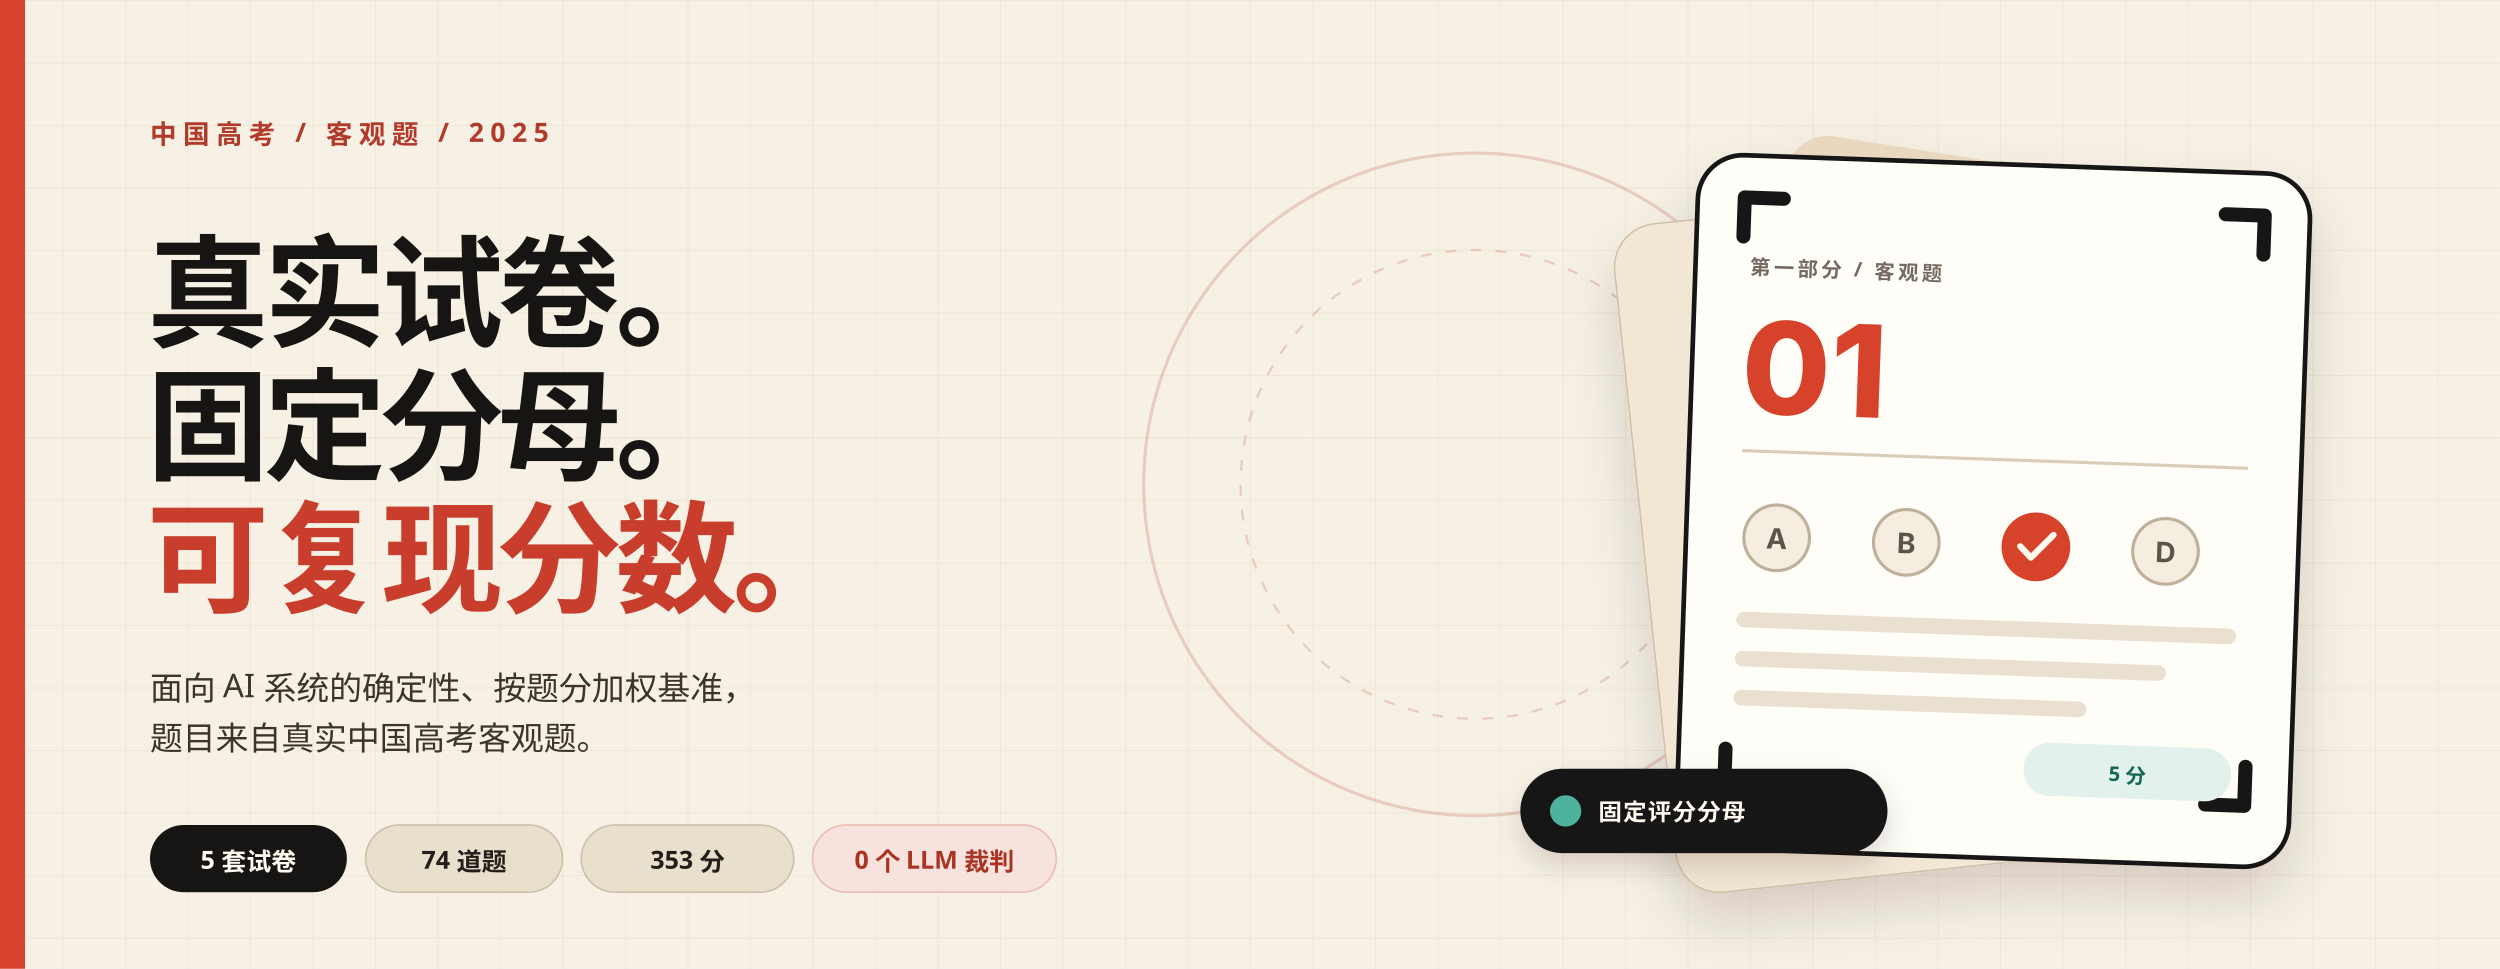
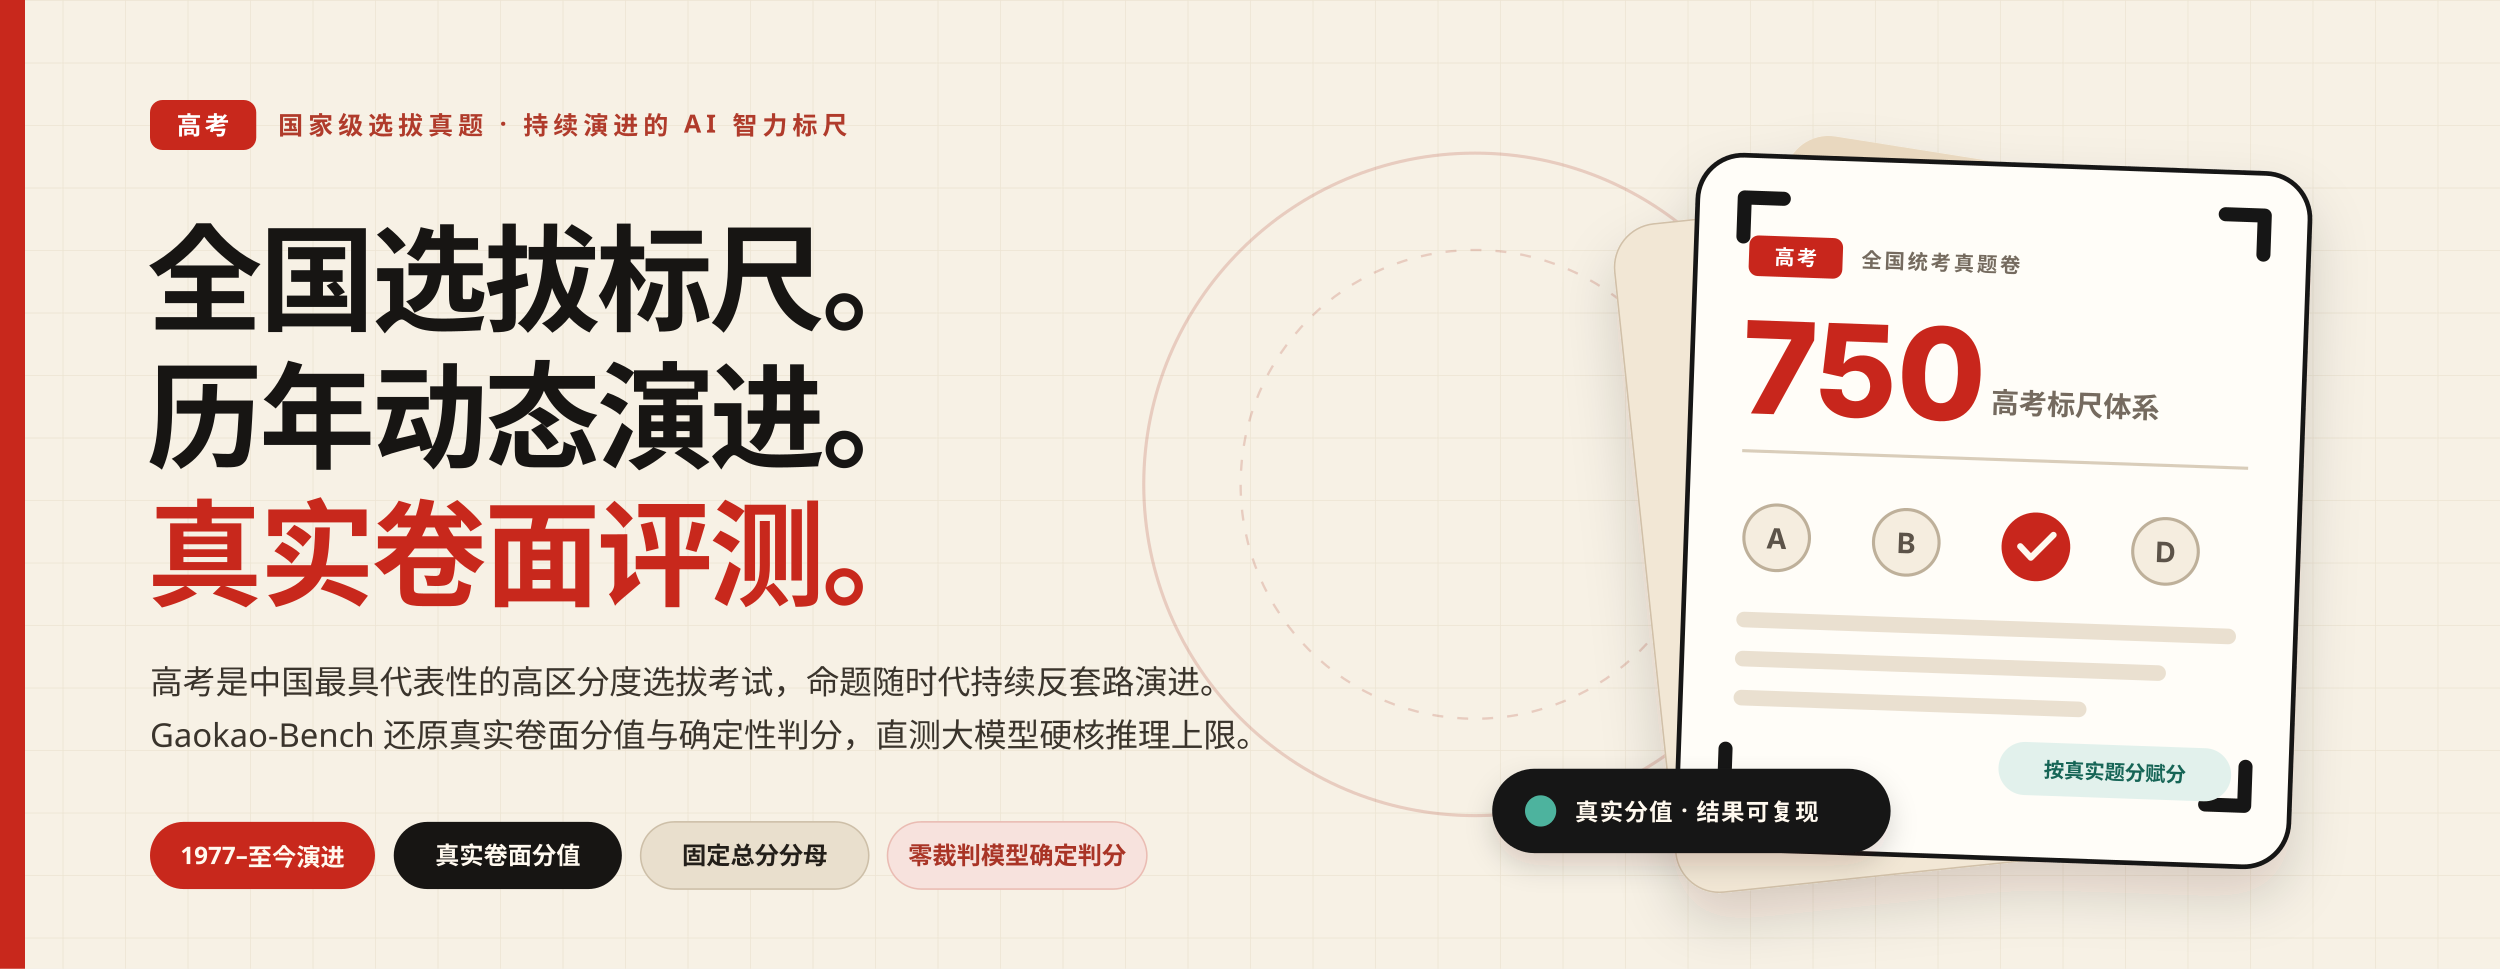
<svg xmlns="http://www.w3.org/2000/svg" width="1600" height="620" viewBox="0 0 1600 620" role="img" aria-labelledby="title desc">
  <defs>
    <pattern id="grid" width="40" height="40" patternUnits="userSpaceOnUse">
      <path d="M40 0H0V40" fill="none" stroke="#E7DCC8" stroke-width="1" />
    </pattern>
    <filter id="cardShadow" x="-20%" y="-20%" width="150%" height="160%">
      <feDropShadow dx="0" dy="18" stdDeviation="18" flood-color="#2A1D10" flood-opacity="0.16" />
    </filter>
    <filter id="badgeShadow" x="-30%" y="-30%" width="170%" height="180%">
      <feDropShadow dx="0" dy="8" stdDeviation="9" flood-color="#2A1D10" flood-opacity="0.16" />
    </filter>
  </defs>
  <rect width="1600" height="620" fill="#F7F1E5" />
  <rect width="1600" height="620" fill="url(#grid)" opacity="0.62" />
-   <rect x="0" y="0" width="16" height="620" fill="#D6422B" />
-   <text x="96" y="92" fill="#B03B2B" font-family="'PingFang SC', 'Noto Sans SC', 'Microsoft YaHei', sans-serif" font-size="17" font-weight="750" letter-spacing="4.1">中国高考 / 客观题 / 2025</text>
-   <text x="94" y="216" fill="#171513" font-family="'PingFang SC', 'Noto Sans SC', 'Microsoft YaHei', sans-serif" font-size="78" font-weight="820" letter-spacing="-3">真实试卷。</text>
-   <text x="94" y="301" fill="#171513" font-family="'PingFang SC', 'Noto Sans SC', 'Microsoft YaHei', sans-serif" font-size="78" font-weight="820" letter-spacing="-3">固定分母。</text>
-   <text x="94" y="386" fill="#C83D2B" font-family="'PingFang SC', 'Noto Sans SC', 'Microsoft YaHei', sans-serif" font-size="78" font-weight="820" letter-spacing="-3">可复现分数。</text>
-   <text x="96" y="448" fill="#3A342C" font-family="'PingFang SC', 'Noto Sans SC', 'Microsoft YaHei', sans-serif" font-size="21" font-weight="500">面向 AI 系统的确定性、按题分加权基准，</text>
-   <text x="96" y="480" fill="#3A342C" font-family="'PingFang SC', 'Noto Sans SC', 'Microsoft YaHei', sans-serif" font-size="21" font-weight="500">题目来自真实中国高考客观题。</text>
-   <g font-family="'PingFang SC', 'Noto Sans SC', 'Microsoft YaHei', sans-serif" font-size="16" font-weight="700">
-     <rect x="96" y="528" width="126" height="43" rx="21.5" fill="#171513" />
-     <text x="159" y="556" fill="#FFF9EF" text-anchor="middle">5 套试卷</text>
-     <rect x="234" y="528" width="126" height="43" rx="21.5" fill="#E9DFCD" stroke="#CDBFA8" />
-     <text x="297" y="556" fill="#231F1A" text-anchor="middle">74 道题</text>
-     <rect x="372" y="528" width="136" height="43" rx="21.5" fill="#E9DFCD" stroke="#CDBFA8" />
-     <text x="440" y="556" fill="#231F1A" text-anchor="middle">353 分</text>
-     <rect x="520" y="528" width="156" height="43" rx="21.5" fill="#F7E2DD" stroke="#EABCB3" />
-     <text x="598" y="556" fill="#A93426" text-anchor="middle">0 个 LLM 裁判</text>
+   <rect x="0" y="0" width="16" height="620" fill="#C8281C" />
+   <g>
+     <rect x="96" y="64" width="68" height="32" rx="8" fill="#C8281C" />
+     <text x="130" y="86" fill="#FFFFFF" font-family="'PingFang SC', 'Noto Sans SC', 'Microsoft YaHei', sans-serif" font-size="16" font-weight="800" text-anchor="middle" letter-spacing="2">高考</text>
+     <text x="178" y="86" fill="#B03B2B" font-family="'PingFang SC', 'Noto Sans SC', 'Microsoft YaHei', sans-serif" font-size="16" font-weight="750" letter-spacing="3.2">国家级选拔真题 · 持续演进的 AI 智力标尺</text>
+   </g>
+   <text x="94" y="206" fill="#171513" font-family="'PingFang SC', 'Noto Sans SC', 'Microsoft YaHei', sans-serif" font-size="74" font-weight="850" letter-spacing="-2">全国选拔标尺。</text>
+   <text x="94" y="294" fill="#171513" font-family="'PingFang SC', 'Noto Sans SC', 'Microsoft YaHei', sans-serif" font-size="74" font-weight="850" letter-spacing="-2">历年动态演进。</text>
+   <text x="94" y="382" fill="#C8281C" font-family="'PingFang SC', 'Noto Sans SC', 'Microsoft YaHei', sans-serif" font-size="74" font-weight="850" letter-spacing="-2">真实卷面评测。</text>
+   <text x="96" y="444" fill="#3A342C" font-family="'PingFang SC', 'Noto Sans SC', 'Microsoft YaHei', sans-serif" font-size="21" font-weight="500">高考是中国最具代表性的高区分度选拔考试，命题随时代持续反套路演进。</text>
+   <text x="96" y="478" fill="#3A342C" font-family="'PingFang SC', 'Noto Sans SC', 'Microsoft YaHei', sans-serif" font-size="21" font-weight="500">Gaokao-Bench 还原真实卷面分值与确定性判分，直测大模型硬核推理上限。</text>
+   <g font-family="'PingFang SC', 'Noto Sans SC', 'Microsoft YaHei', sans-serif" font-size="15.5" font-weight="700">
+     <rect x="96" y="526" width="144" height="43" rx="21.5" fill="#C8281C" />
+     <text x="168" y="553" fill="#FFF9EF" text-anchor="middle">1977–至今演进</text>
+     <rect x="252" y="526" width="146" height="43" rx="21.5" fill="#171513" />
+     <text x="325" y="553" fill="#FFF9EF" text-anchor="middle">真实卷面分值</text>
+     <rect x="410" y="526" width="146" height="43" rx="21.5" fill="#E9DFCD" stroke="#CDBFA8" />
+     <text x="483" y="553" fill="#231F1A" text-anchor="middle">固定总分分母</text>
+     <rect x="568" y="526" width="166" height="43" rx="21.5" fill="#F7E2DD" stroke="#EABCB3" />
+     <text x="651" y="553" fill="#A93426" text-anchor="middle">零裁判模型确定判分</text>
  </g>
  <g opacity="0.20">
    <circle cx="944" cy="310" r="212" fill="none" stroke="#A93628" stroke-width="2" />
    <circle cx="944" cy="310" r="150" fill="none" stroke="#A93628" stroke-width="1.5" stroke-dasharray="7 9" />
  </g>
  <g filter="url(#cardShadow)">
    <rect x="1112" y="107" width="340" height="420" rx="28" fill="#E9D8BF" transform="rotate(9 1282 317)" />
    <rect x="1052" y="126" width="365" height="430" rx="28" fill="#F2E7D5" stroke="#D1C0A8" transform="rotate(-6 1234 341)" />
    <g transform="rotate(2 1275 320)">
      <rect x="1080" y="105" width="392" height="444" rx="29" fill="#FFFDF8" stroke="#171513" stroke-width="3" />
      <path d="M1110 157V132H1135" fill="none" stroke="#171513" stroke-width="9" stroke-linecap="round" stroke-linejoin="round" />
      <path d="M1418 132H1443V157" fill="none" stroke="#171513" stroke-width="9" stroke-linecap="round" stroke-linejoin="round" />
      <path d="M1110 485V510H1135" fill="none" stroke="#171513" stroke-width="9" stroke-linecap="round" stroke-linejoin="round" />
      <path d="M1443 485V510H1418" fill="none" stroke="#171513" stroke-width="9" stroke-linecap="round" stroke-linejoin="round" />
-       <text x="1115" y="181" fill="#746B5E" font-family="'PingFang SC', 'Noto Sans SC', 'Microsoft YaHei', sans-serif" font-size="13" font-weight="750" letter-spacing="2.2">第一部分 / 客观题</text>
-       <text x="1112" y="270" fill="#D6422B" font-family="Inter, 'SF Pro Display', 'Segoe UI', sans-serif" font-size="82" font-weight="800">01</text>
+       <rect x="1114" y="156" width="60" height="26" rx="6" fill="#C8281C" />
+       <text x="1144" y="174" fill="#FFFFFF" font-family="'PingFang SC', 'Noto Sans SC', 'Microsoft YaHei', sans-serif" font-size="13" font-weight="800" text-anchor="middle" letter-spacing="1.5">高考</text>
+       <text x="1186" y="174" fill="#746B5E" font-family="'PingFang SC', 'Noto Sans SC', 'Microsoft YaHei', sans-serif" font-size="13" font-weight="750" letter-spacing="1.8">全国统考真题卷</text>
+       <text x="1112" y="270" fill="#C8281C" font-family="Inter, 'SF Pro Display', 'Segoe UI', sans-serif" font-size="82" font-weight="800">750</text>
+       <text x="1272" y="264" fill="#746B5E" font-family="'PingFang SC', 'Noto Sans SC', 'Microsoft YaHei', sans-serif" font-size="18" font-weight="700">高考标尺体系</text>
      <line x1="1114" y1="294" x2="1438" y2="294" stroke="#D9CDBA" stroke-width="2" />
      <g font-family="Inter, 'SF Pro Text', 'Segoe UI', sans-serif" font-size="18" font-weight="750">
        <circle cx="1138" cy="349" r="21" fill="#F5EDDF" stroke="#BEB09A" stroke-width="2" />
        <text x="1138" y="356" fill="#5B5348" text-anchor="middle">A</text>
        <circle cx="1221" cy="349" r="21" fill="#F5EDDF" stroke="#BEB09A" stroke-width="2" />
        <text x="1221" y="356" fill="#5B5348" text-anchor="middle">B</text>
-         <circle cx="1304" cy="349" r="22" fill="#D6422B" />
+         <circle cx="1304" cy="349" r="22" fill="#C8281C" />
        <path d="M1294 349L1301 356L1315 341" fill="none" stroke="#FFF9EF" stroke-width="4" stroke-linecap="round" stroke-linejoin="round" />
        <circle cx="1387" cy="349" r="21" fill="#F5EDDF" stroke="#BEB09A" stroke-width="2" />
        <text x="1387" y="356" fill="#5B5348" text-anchor="middle">D</text>
      </g>
      <rect x="1114" y="397" width="320" height="10" rx="5" fill="#EAE0D0" />
      <rect x="1114" y="422" width="276" height="10" rx="5" fill="#EAE0D0" />
      <rect x="1114" y="447" width="226" height="10" rx="5" fill="#EAE0D0" />
-       <rect x="1301" y="474" width="133" height="34" rx="17" fill="#E2F1EC" />
-       <text x="1367.5" y="497" fill="#176557" font-family="'PingFang SC', 'Noto Sans SC', 'Microsoft YaHei', sans-serif" font-size="13" font-weight="750" text-anchor="middle">5 分</text>
+       <rect x="1285" y="474" width="149" height="34" rx="17" fill="#E2F1EC" />
+       <text x="1359.5" y="496" fill="#176557" font-family="'PingFang SC', 'Noto Sans SC', 'Microsoft YaHei', sans-serif" font-size="13" font-weight="750" text-anchor="middle">按真实题分赋分</text>
    </g>
  </g>
  <g filter="url(#badgeShadow)">
-     <rect x="973" y="492" width="235" height="54" rx="27" fill="#171513" />
-     <circle cx="1002" cy="519" r="10" fill="#4DB39E" />
-     <text x="1023" y="525" fill="#FFF9EF" font-family="'PingFang SC', 'Noto Sans SC', 'Microsoft YaHei', sans-serif" font-size="15" font-weight="750" letter-spacing="0.8">固定评分分母</text>
+     <rect x="955" y="492" width="255" height="54" rx="27" fill="#171513" />
+     <circle cx="986" cy="519" r="10" fill="#4DB39E" />
+     <text x="1008" y="525" fill="#FFF9EF" font-family="'PingFang SC', 'Noto Sans SC', 'Microsoft YaHei', sans-serif" font-size="15" font-weight="750" letter-spacing="0.8">真实分值 · 结果可复现</text>
  </g>
</svg>
